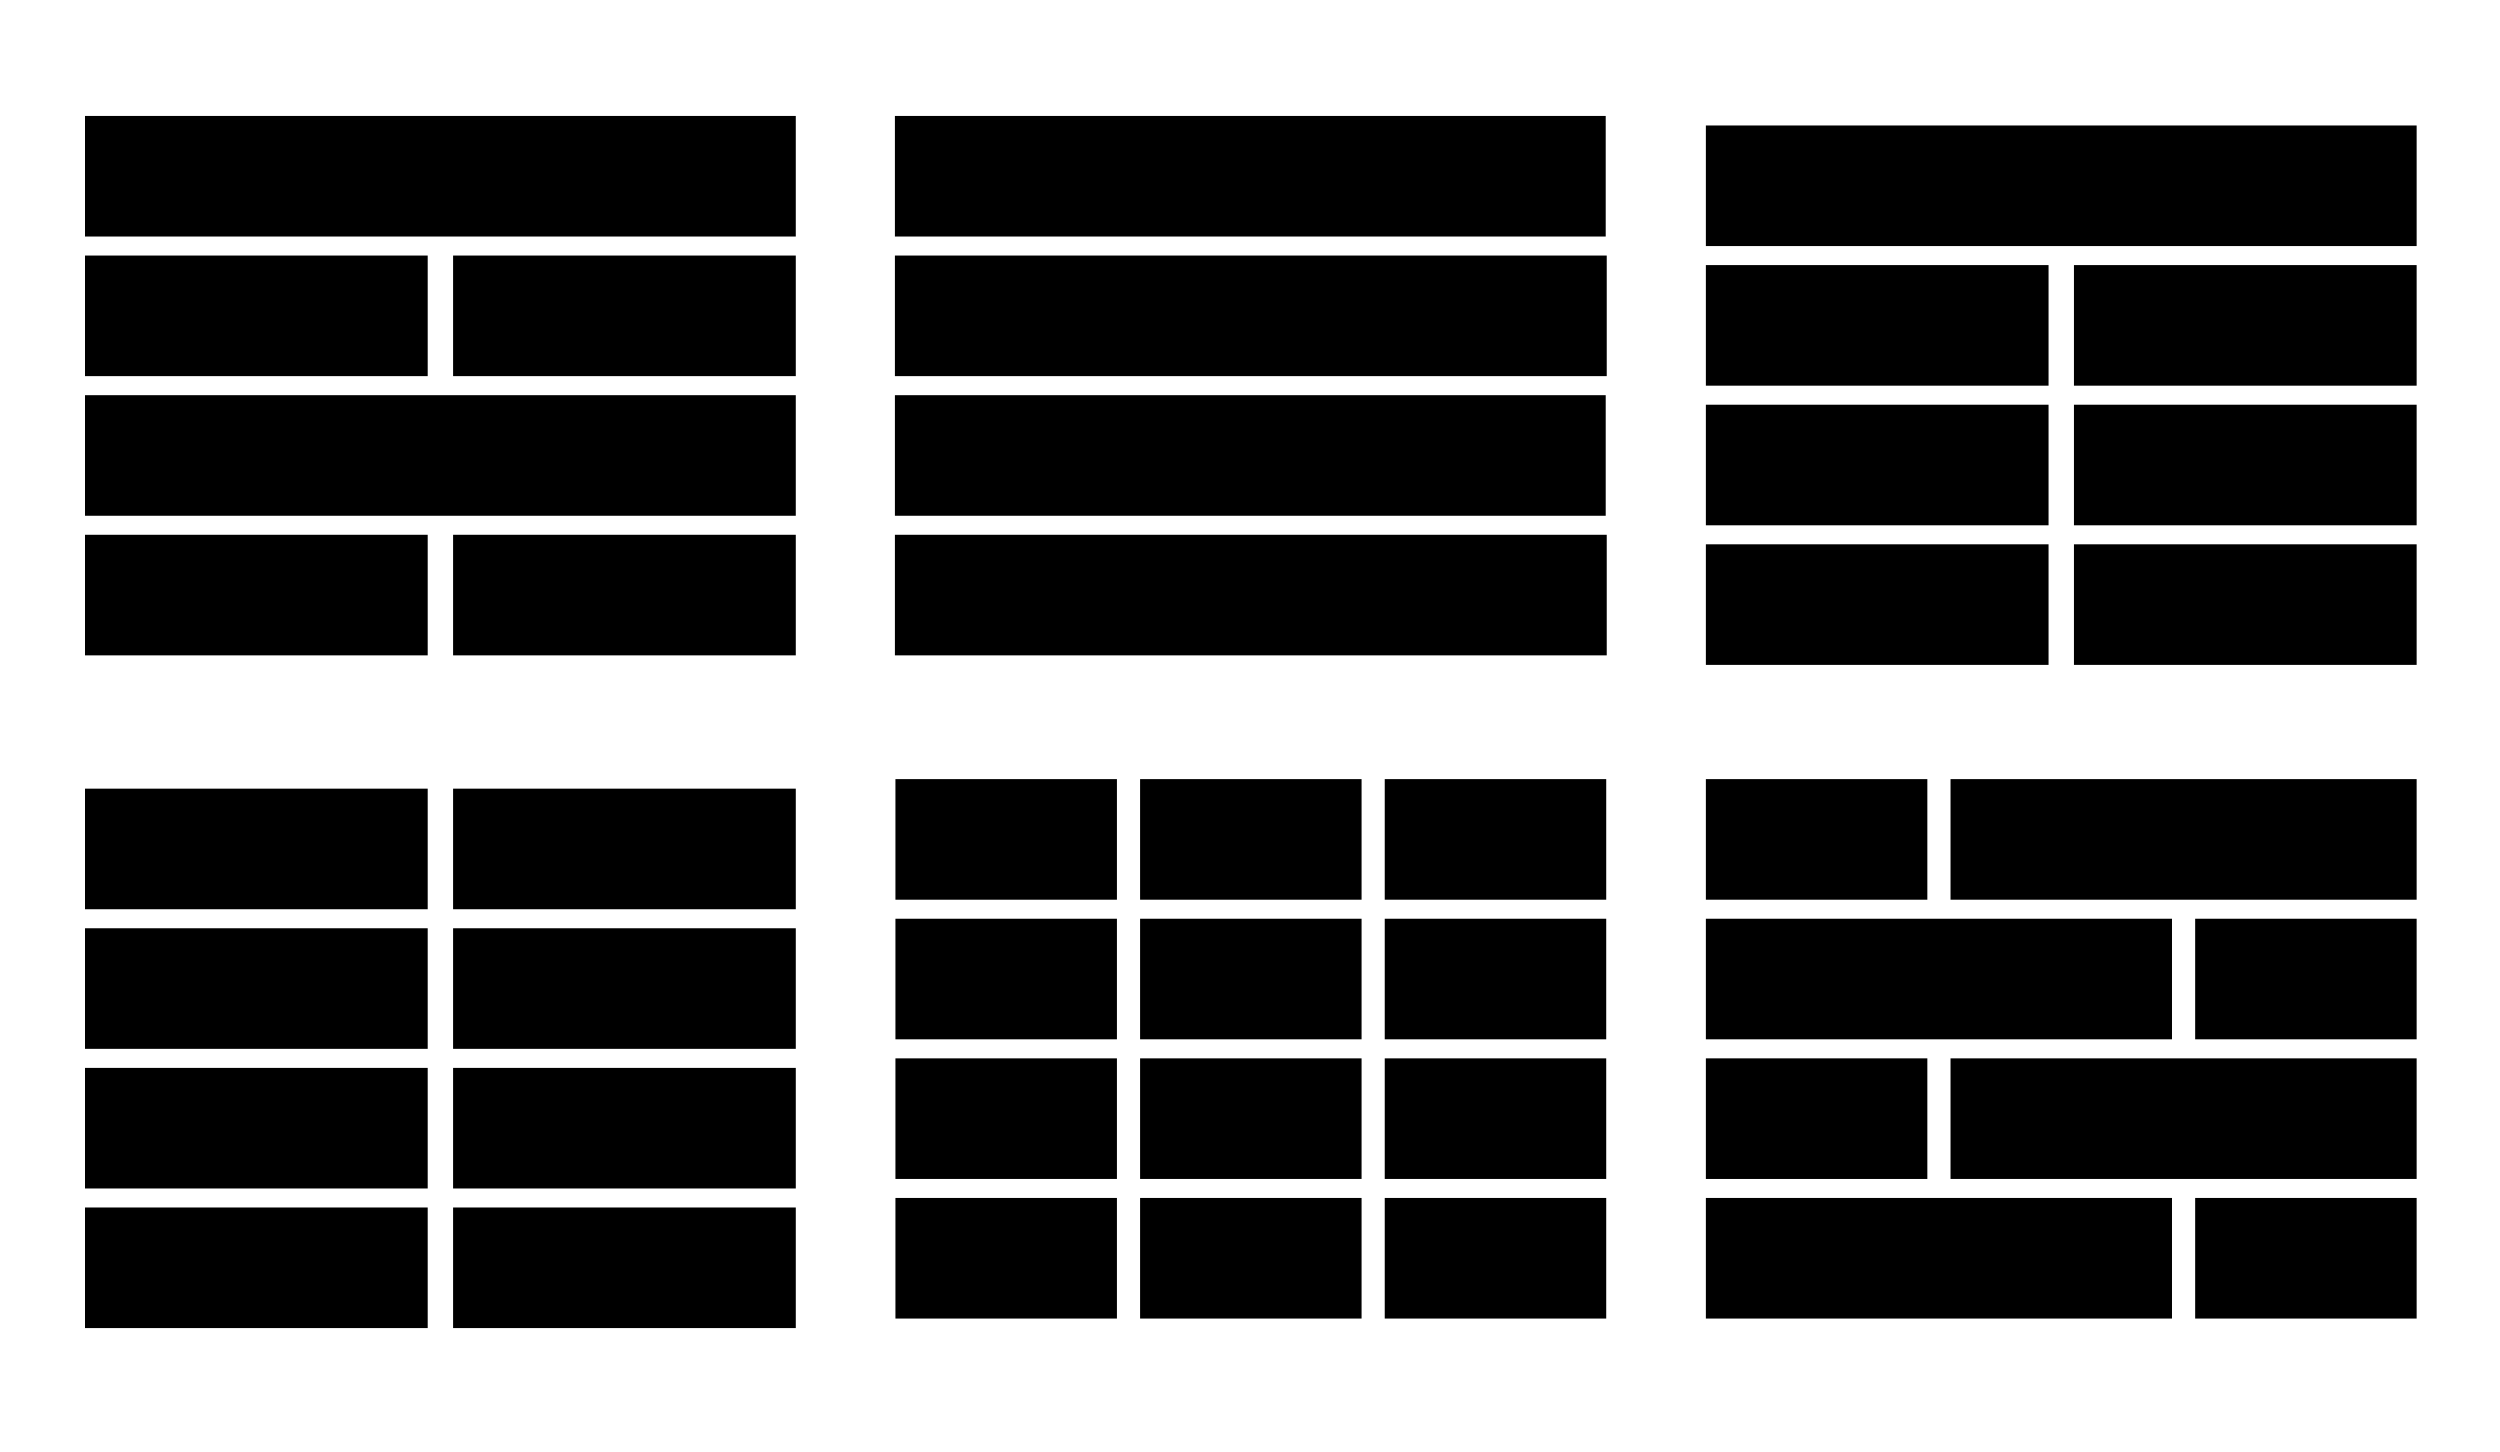
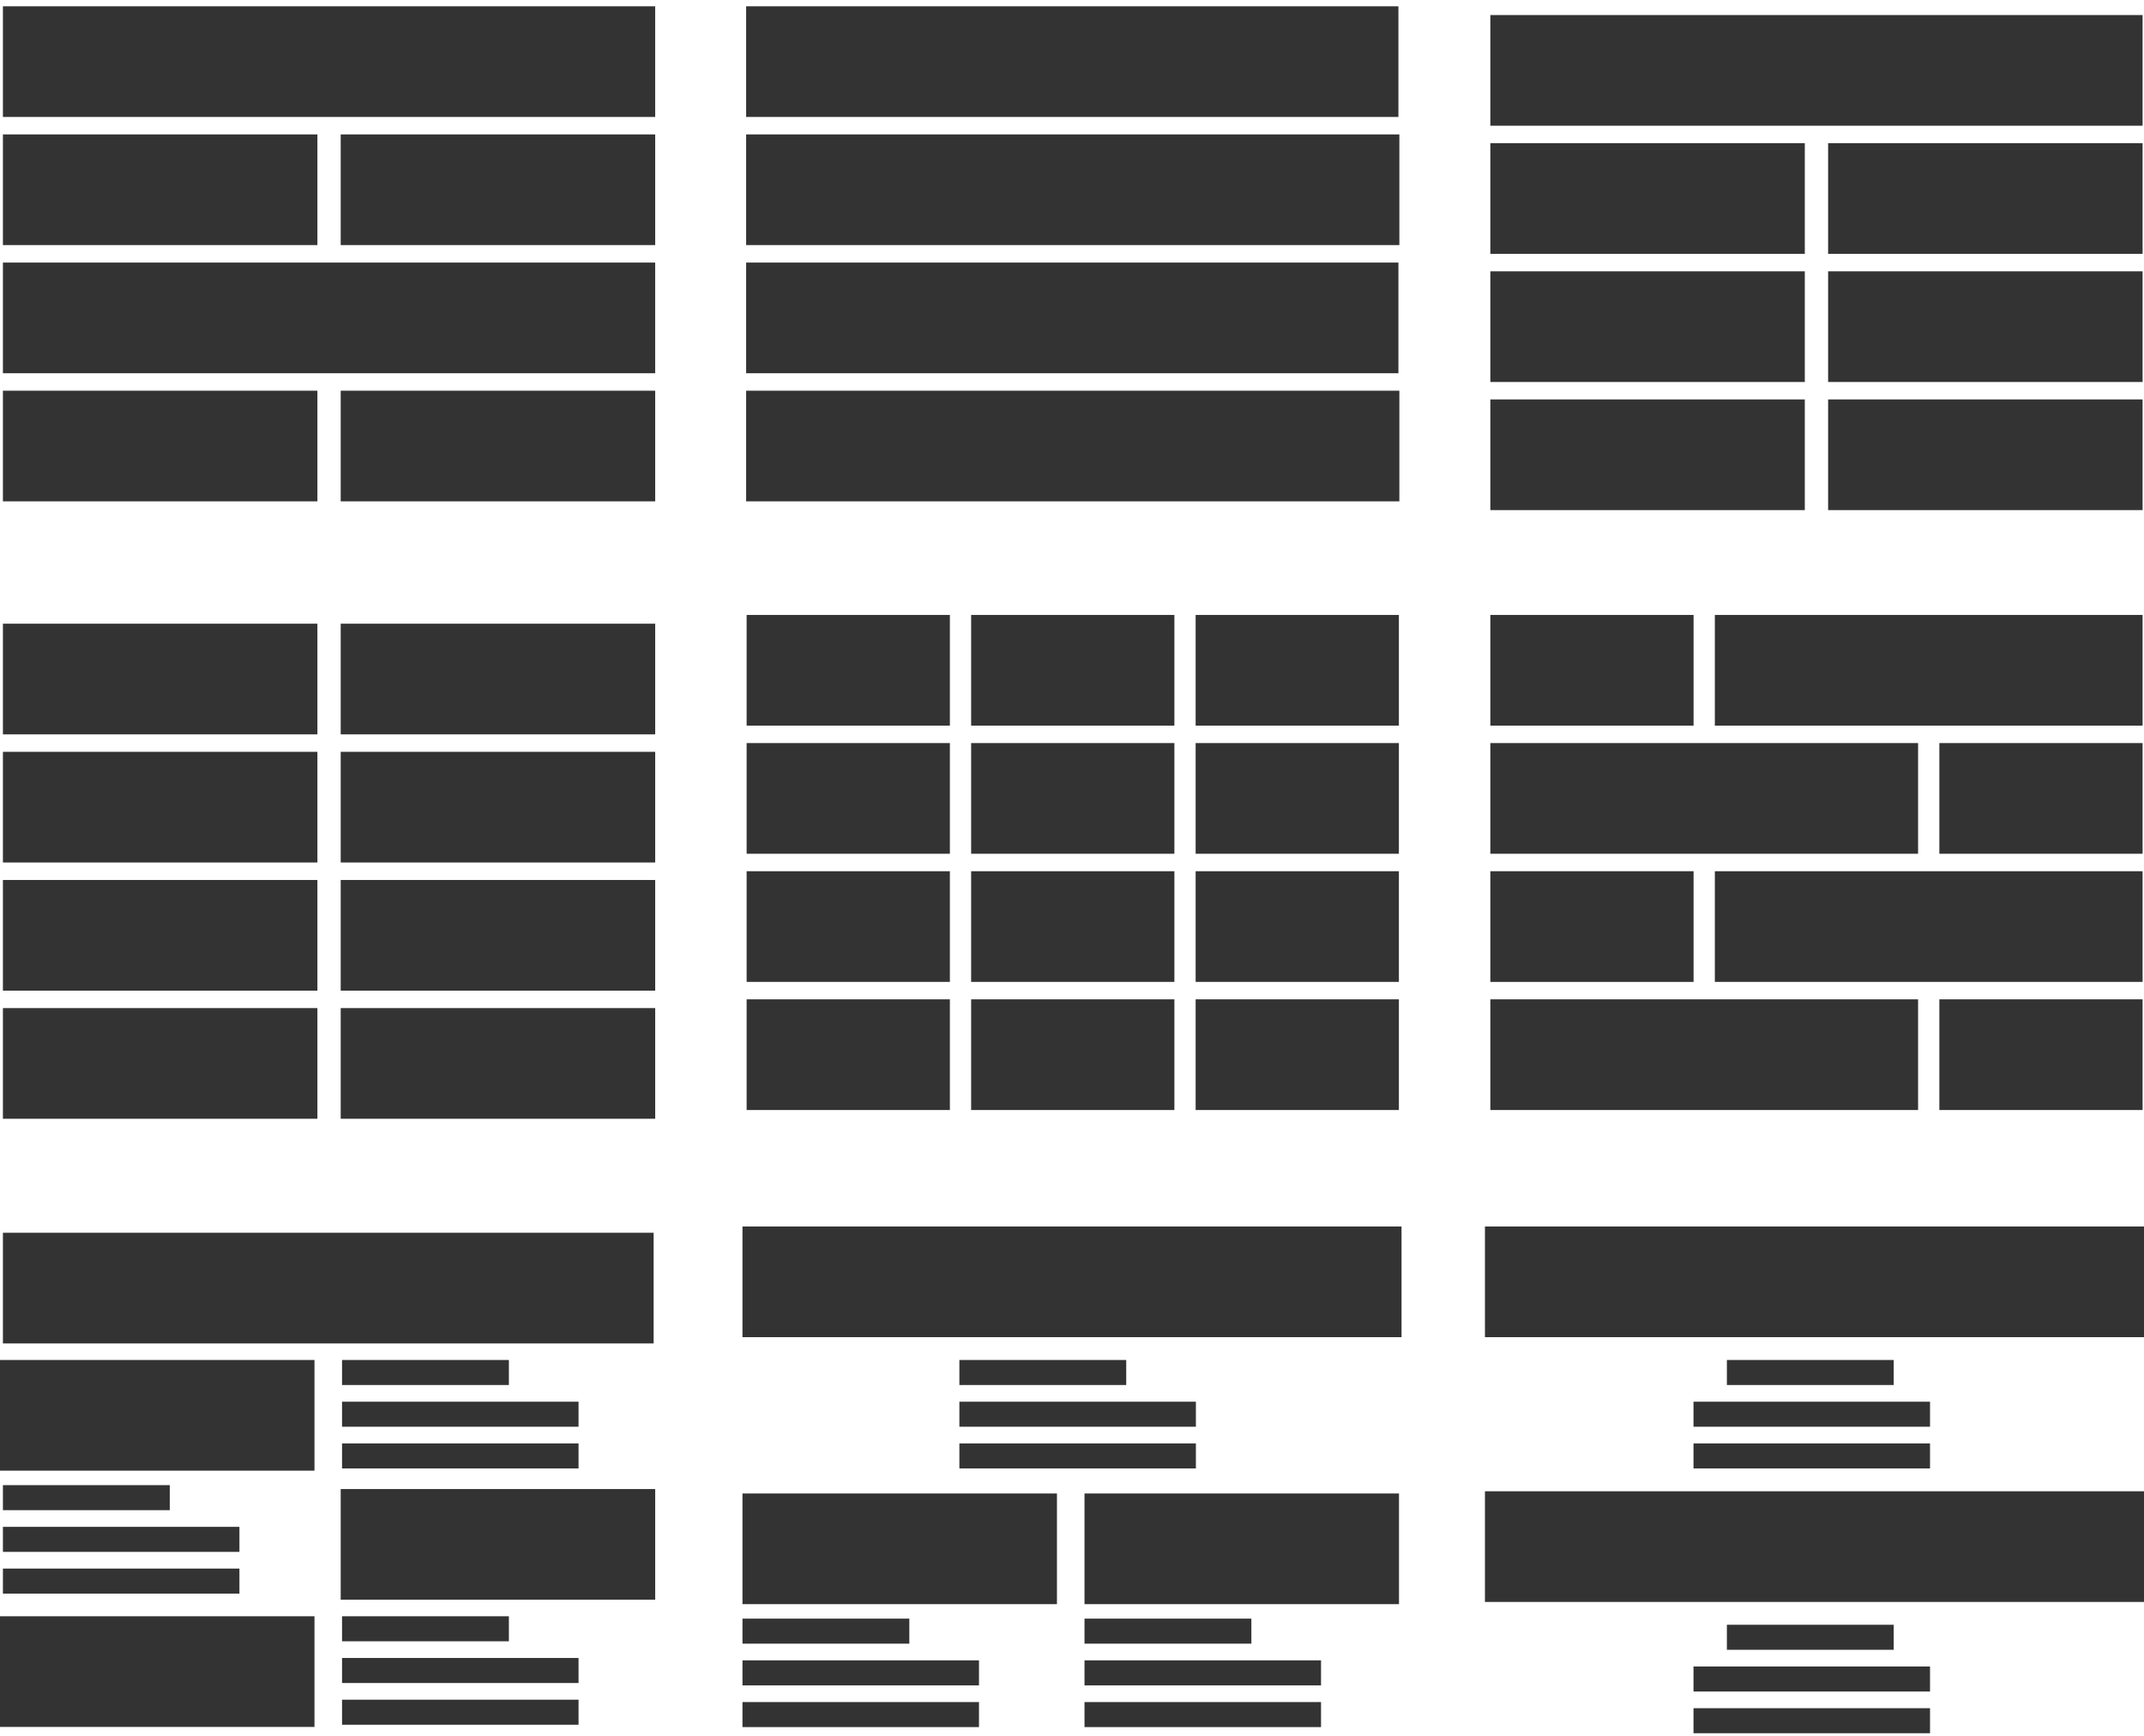
- <svg xmlns="http://www.w3.org/2000/svg" version="1.0" id="Layer_1" x="0px" y="0px" width="275px" height="159.667px" viewBox="0 0 275 159.667" enable-background="new 0 0 275 159.667" xml:space="preserve">
-   <g>
-     <rect x="9.35" y="12.754" width="78.186" height="13.264" />
-     <rect x="9.35" y="28.11" width="37.697" height="13.264" />
-     <rect x="49.84" y="28.11" width="37.697" height="13.264" />
-     <rect x="9.35" y="43.47" width="78.186" height="13.264" />
-     <rect x="9.35" y="58.826" width="37.697" height="13.264" />
-     <rect x="49.84" y="58.826" width="37.697" height="13.264" />
-   </g>
-   <g>
-     <rect x="187.646" y="13.803" width="78.185" height="13.264" />
-     <rect x="187.646" y="29.16" width="37.695" height="13.264" />
-     <rect x="228.135" y="29.16" width="37.696" height="13.264" />
-     <rect x="187.646" y="44.519" width="37.695" height="13.264" />
-     <rect x="228.135" y="44.519" width="37.696" height="13.264" />
-     <rect x="187.646" y="59.874" width="37.695" height="13.264" />
-     <rect x="228.135" y="59.874" width="37.696" height="13.264" />
-   </g>
-   <g>
-     <rect x="9.35" y="102.109" width="37.697" height="13.264" />
-     <rect x="49.84" y="102.109" width="37.697" height="13.264" />
-     <rect x="9.35" y="86.752" width="37.697" height="13.265" />
-     <rect x="49.84" y="86.752" width="37.697" height="13.265" />
-     <rect x="9.35" y="117.469" width="37.697" height="13.264" />
-     <rect x="49.84" y="117.469" width="37.697" height="13.264" />
-     <rect x="9.35" y="132.824" width="37.697" height="13.264" />
-     <rect x="49.84" y="132.824" width="37.697" height="13.264" />
-   </g>
-   <g>
-     <rect x="98.498" y="101.061" width="24.364" height="13.264" />
-     <rect x="125.41" y="101.061" width="24.363" height="13.264" />
-     <rect x="152.321" y="101.061" width="24.363" height="13.264" />
-     <rect x="98.498" y="85.703" width="24.364" height="13.265" />
-     <rect x="125.41" y="85.703" width="24.363" height="13.265" />
-     <rect x="152.321" y="85.703" width="24.363" height="13.265" />
-     <rect x="98.498" y="131.775" width="24.364" height="13.266" />
-     <rect x="125.41" y="131.775" width="24.363" height="13.266" />
-     <rect x="152.321" y="131.775" width="24.363" height="13.266" />
-     <rect x="98.498" y="116.42" width="24.364" height="13.264" />
-     <rect x="125.41" y="116.42" width="24.363" height="13.264" />
-     <rect x="152.321" y="116.42" width="24.363" height="13.264" />
-   </g>
-   <g>
-     <rect x="187.646" y="101.061" width="51.273" height="13.264" />
-     <rect x="241.468" y="101.061" width="24.363" height="13.264" />
-     <rect x="187.646" y="85.703" width="24.362" height="13.265" />
-     <rect x="214.558" y="85.703" width="51.273" height="13.265" />
-     <rect x="187.646" y="131.775" width="51.273" height="13.266" />
-     <rect x="241.468" y="131.775" width="24.363" height="13.266" />
-     <rect x="187.646" y="116.419" width="24.362" height="13.267" />
-     <rect x="214.558" y="116.42" width="51.273" height="13.264" />
-   </g>
-   <g>
-     <rect x="98.44" y="12.754" width="78.188" height="13.264" />
-     <rect x="98.44" y="28.11" width="78.301" height="13.264" />
-     <rect x="98.44" y="43.47" width="78.188" height="13.264" />
-     <rect x="98.44" y="58.826" width="78.301" height="13.264" />
+ <svg xmlns="http://www.w3.org/2000/svg" width="257px" height="208px" viewBox="0 0 257 208" version="1.1">
+   <defs />
+   <g id="Page-1" stroke="none" stroke-width="1" fill="none" fill-rule="evenodd">
+     <g id="layout-normal" fill-rule="nonzero" fill="#343333">
+       <g id="Group">
+         <rect id="Rectangle-path" x="0.35" y="0.754" width="78.186" height="13.264" />
+         <rect id="Rectangle-path" x="0.35" y="16.11" width="37.697" height="13.264" />
+         <rect id="Rectangle-path" x="40.84" y="16.11" width="37.697" height="13.264" />
+         <rect id="Rectangle-path" x="0.35" y="31.47" width="78.186" height="13.264" />
+         <rect id="Rectangle-path" x="0.35" y="46.826" width="37.697" height="13.264" />
+         <rect id="Rectangle-path" x="40.84" y="46.826" width="37.697" height="13.264" />
+       </g>
+       <g id="Group" transform="translate(178, 1)">
+         <rect id="Rectangle-path" x="0.646" y="0.803" width="78.185" height="13.264" />
+         <rect id="Rectangle-path" x="0.646" y="16.16" width="37.695" height="13.264" />
+         <rect id="Rectangle-path" x="41.135" y="16.16" width="37.696" height="13.264" />
+         <rect id="Rectangle-path" x="0.646" y="31.519" width="37.695" height="13.264" />
+         <rect id="Rectangle-path" x="41.135" y="31.519" width="37.696" height="13.264" />
+         <rect id="Rectangle-path" x="0.646" y="46.874" width="37.695" height="13.264" />
+         <rect id="Rectangle-path" x="41.135" y="46.874" width="37.696" height="13.264" />
+       </g>
+       <g id="Group" transform="translate(0, 74)">
+         <rect id="Rectangle-path" x="0.35" y="16.109" width="37.697" height="13.264" />
+         <rect id="Rectangle-path" x="40.84" y="16.109" width="37.697" height="13.264" />
+         <rect id="Rectangle-path" x="0.35" y="0.752" width="37.697" height="13.265" />
+         <rect id="Rectangle-path" x="40.84" y="0.752" width="37.697" height="13.265" />
+         <rect id="Rectangle-path" x="0.35" y="31.469" width="37.697" height="13.264" />
+         <rect id="Rectangle-path" x="40.84" y="31.469" width="37.697" height="13.264" />
+         <rect id="Rectangle-path" x="0.35" y="46.824" width="37.697" height="13.264" />
+         <rect id="Rectangle-path" x="40.84" y="46.824" width="37.697" height="13.264" />
+       </g>
+       <g id="Group" transform="translate(0, 147)">
+         <rect id="Rectangle-path" x="0" y="16" width="37.697" height="13.264" />
+         <rect id="Rectangle-path" x="0" y="46.716" width="37.697" height="13.264" />
+         <rect id="Rectangle-path" x="41" y="16" width="20" height="3" />
+         <rect id="Rectangle-path" x="41" y="46.716" width="20" height="3" />
+         <rect id="Rectangle-path" x="41" y="21" width="28.35" height="3" />
+         <rect id="Rectangle-path" x="41" y="51.716" width="28.35" height="3" />
+         <rect id="Rectangle-path" x="41" y="26" width="28.35" height="3" />
+         <rect id="Rectangle-path" x="41" y="56.716" width="28.35" height="3" />
+         <rect id="Rectangle-path" x="0.35" y="0.752" width="78" height="13.265" />
+         <rect id="Rectangle-path" x="40.84" y="31.469" width="37.697" height="13.264" />
+         <rect id="Rectangle-path" x="0.35" y="31" width="20" height="3" />
+         <rect id="Rectangle-path" x="0.35" y="36" width="28.35" height="3" />
+         <rect id="Rectangle-path" x="0.35" y="41" width="28.35" height="3" />
+       </g>
+       <g id="Group" transform="translate(89, 73)">
+         <rect id="Rectangle-path" x="0.498" y="16.061" width="24.364" height="13.264" />
+         <rect id="Rectangle-path" x="27.41" y="16.061" width="24.363" height="13.264" />
+         <rect id="Rectangle-path" x="54.321" y="16.061" width="24.363" height="13.264" />
+         <rect id="Rectangle-path" x="0.498" y="0.703" width="24.364" height="13.265" />
+         <rect id="Rectangle-path" x="27.41" y="0.703" width="24.363" height="13.265" />
+         <rect id="Rectangle-path" x="54.321" y="0.703" width="24.363" height="13.265" />
+         <rect id="Rectangle-path" x="0.498" y="46.775" width="24.364" height="13.266" />
+         <rect id="Rectangle-path" x="27.41" y="46.775" width="24.363" height="13.266" />
+         <rect id="Rectangle-path" x="54.321" y="46.775" width="24.363" height="13.266" />
+         <rect id="Rectangle-path" x="0.498" y="31.42" width="24.364" height="13.264" />
+         <rect id="Rectangle-path" x="27.41" y="31.42" width="24.363" height="13.264" />
+         <rect id="Rectangle-path" x="54.321" y="31.42" width="24.363" height="13.264" />
+       </g>
+       <g id="Group" transform="translate(89, 147)">
+         <rect id="Rectangle-path" x="0" y="0" width="79" height="13.265" />
+         <rect id="Rectangle-path" x="26" y="16" width="20" height="3" />
+         <rect id="Rectangle-path" x="26" y="21" width="28.35" height="3" />
+         <rect id="Rectangle-path" x="26" y="26" width="28.35" height="3" />
+         <rect id="Rectangle-path" x="0" y="32" width="37.697" height="13.264" />
+         <rect id="Rectangle-path" x="41" y="32" width="37.697" height="13.264" />
+         <rect id="Rectangle-path" x="0" y="47" width="20" height="3" />
+         <rect id="Rectangle-path" x="41" y="47" width="20" height="3" />
+         <rect id="Rectangle-path" x="0" y="52" width="28.35" height="3" />
+         <rect id="Rectangle-path" x="41" y="52" width="28.35" height="3" />
+         <rect id="Rectangle-path" x="0" y="57" width="28.35" height="3" />
+         <rect id="Rectangle-path" x="41" y="57" width="28.35" height="3" />
+       </g>
+       <g id="Group" transform="translate(178, 73)">
+         <rect id="Rectangle-path" x="0.646" y="16.061" width="51.273" height="13.264" />
+         <rect id="Rectangle-path" x="54.468" y="16.061" width="24.363" height="13.264" />
+         <rect id="Rectangle-path" x="0.646" y="0.703" width="24.362" height="13.265" />
+         <rect id="Rectangle-path" x="27.558" y="0.703" width="51.273" height="13.265" />
+         <rect id="Rectangle-path" x="0.646" y="46.775" width="51.273" height="13.266" />
+         <rect id="Rectangle-path" x="54.468" y="46.775" width="24.363" height="13.266" />
+         <rect id="Rectangle-path" x="0.646" y="31.419" width="24.362" height="13.267" />
+         <rect id="Rectangle-path" x="27.558" y="31.42" width="51.273" height="13.264" />
+       </g>
+       <g id="Group" transform="translate(178, 147)">
+         <rect id="Rectangle-path" x="0" y="0" width="79" height="13.265" />
+         <rect id="Rectangle-path" x="0" y="31.735" width="79" height="13.265" />
+         <rect id="Rectangle-path" x="29" y="16" width="20" height="3" />
+         <rect id="Rectangle-path" x="29" y="47.735" width="20" height="3" />
+         <rect id="Rectangle-path" x="25" y="21" width="28.35" height="3" />
+         <rect id="Rectangle-path" x="25" y="52.735" width="28.35" height="3" />
+         <rect id="Rectangle-path" x="25" y="26" width="28.35" height="3" />
+         <rect id="Rectangle-path" x="25" y="57.735" width="28.35" height="3" />
+       </g>
+       <g id="Group" transform="translate(89, 0)">
+         <rect id="Rectangle-path" x="0.44" y="0.754" width="78.188" height="13.264" />
+         <rect id="Rectangle-path" x="0.44" y="16.11" width="78.301" height="13.264" />
+         <rect id="Rectangle-path" x="0.44" y="31.47" width="78.188" height="13.264" />
+         <rect id="Rectangle-path" x="0.44" y="46.826" width="78.301" height="13.264" />
+       </g>
+     </g>
  </g>
</svg>
